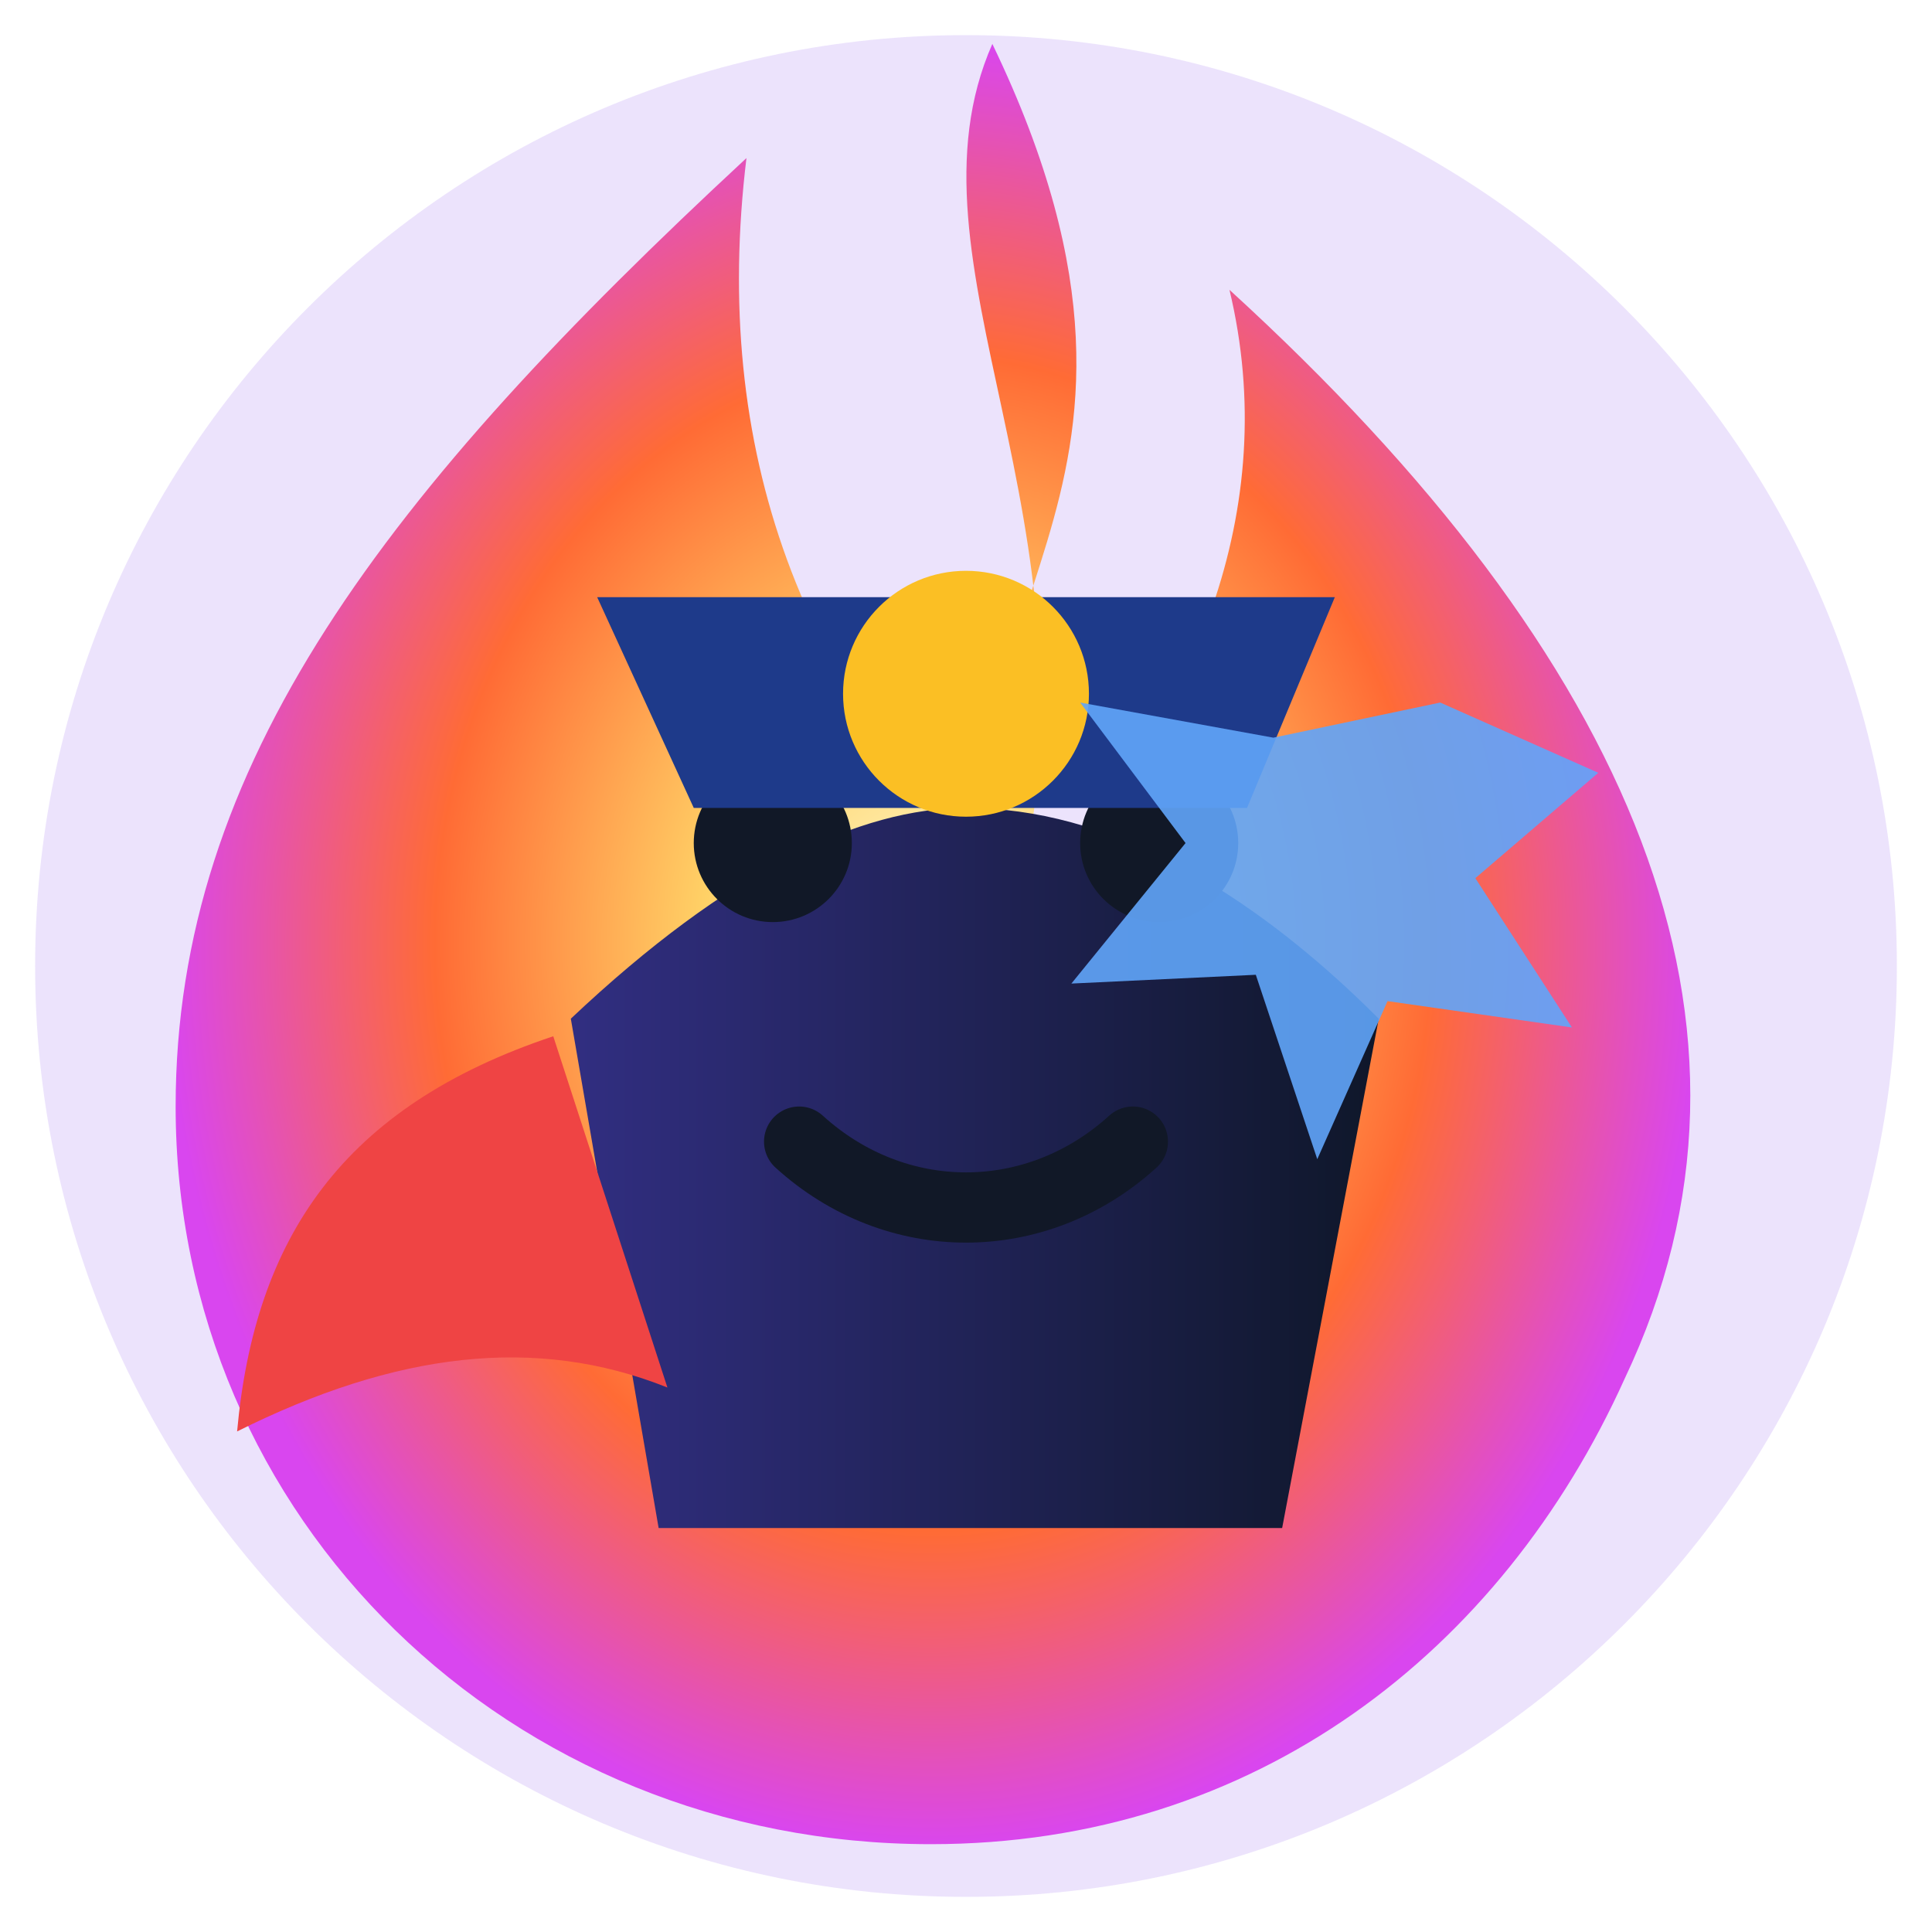
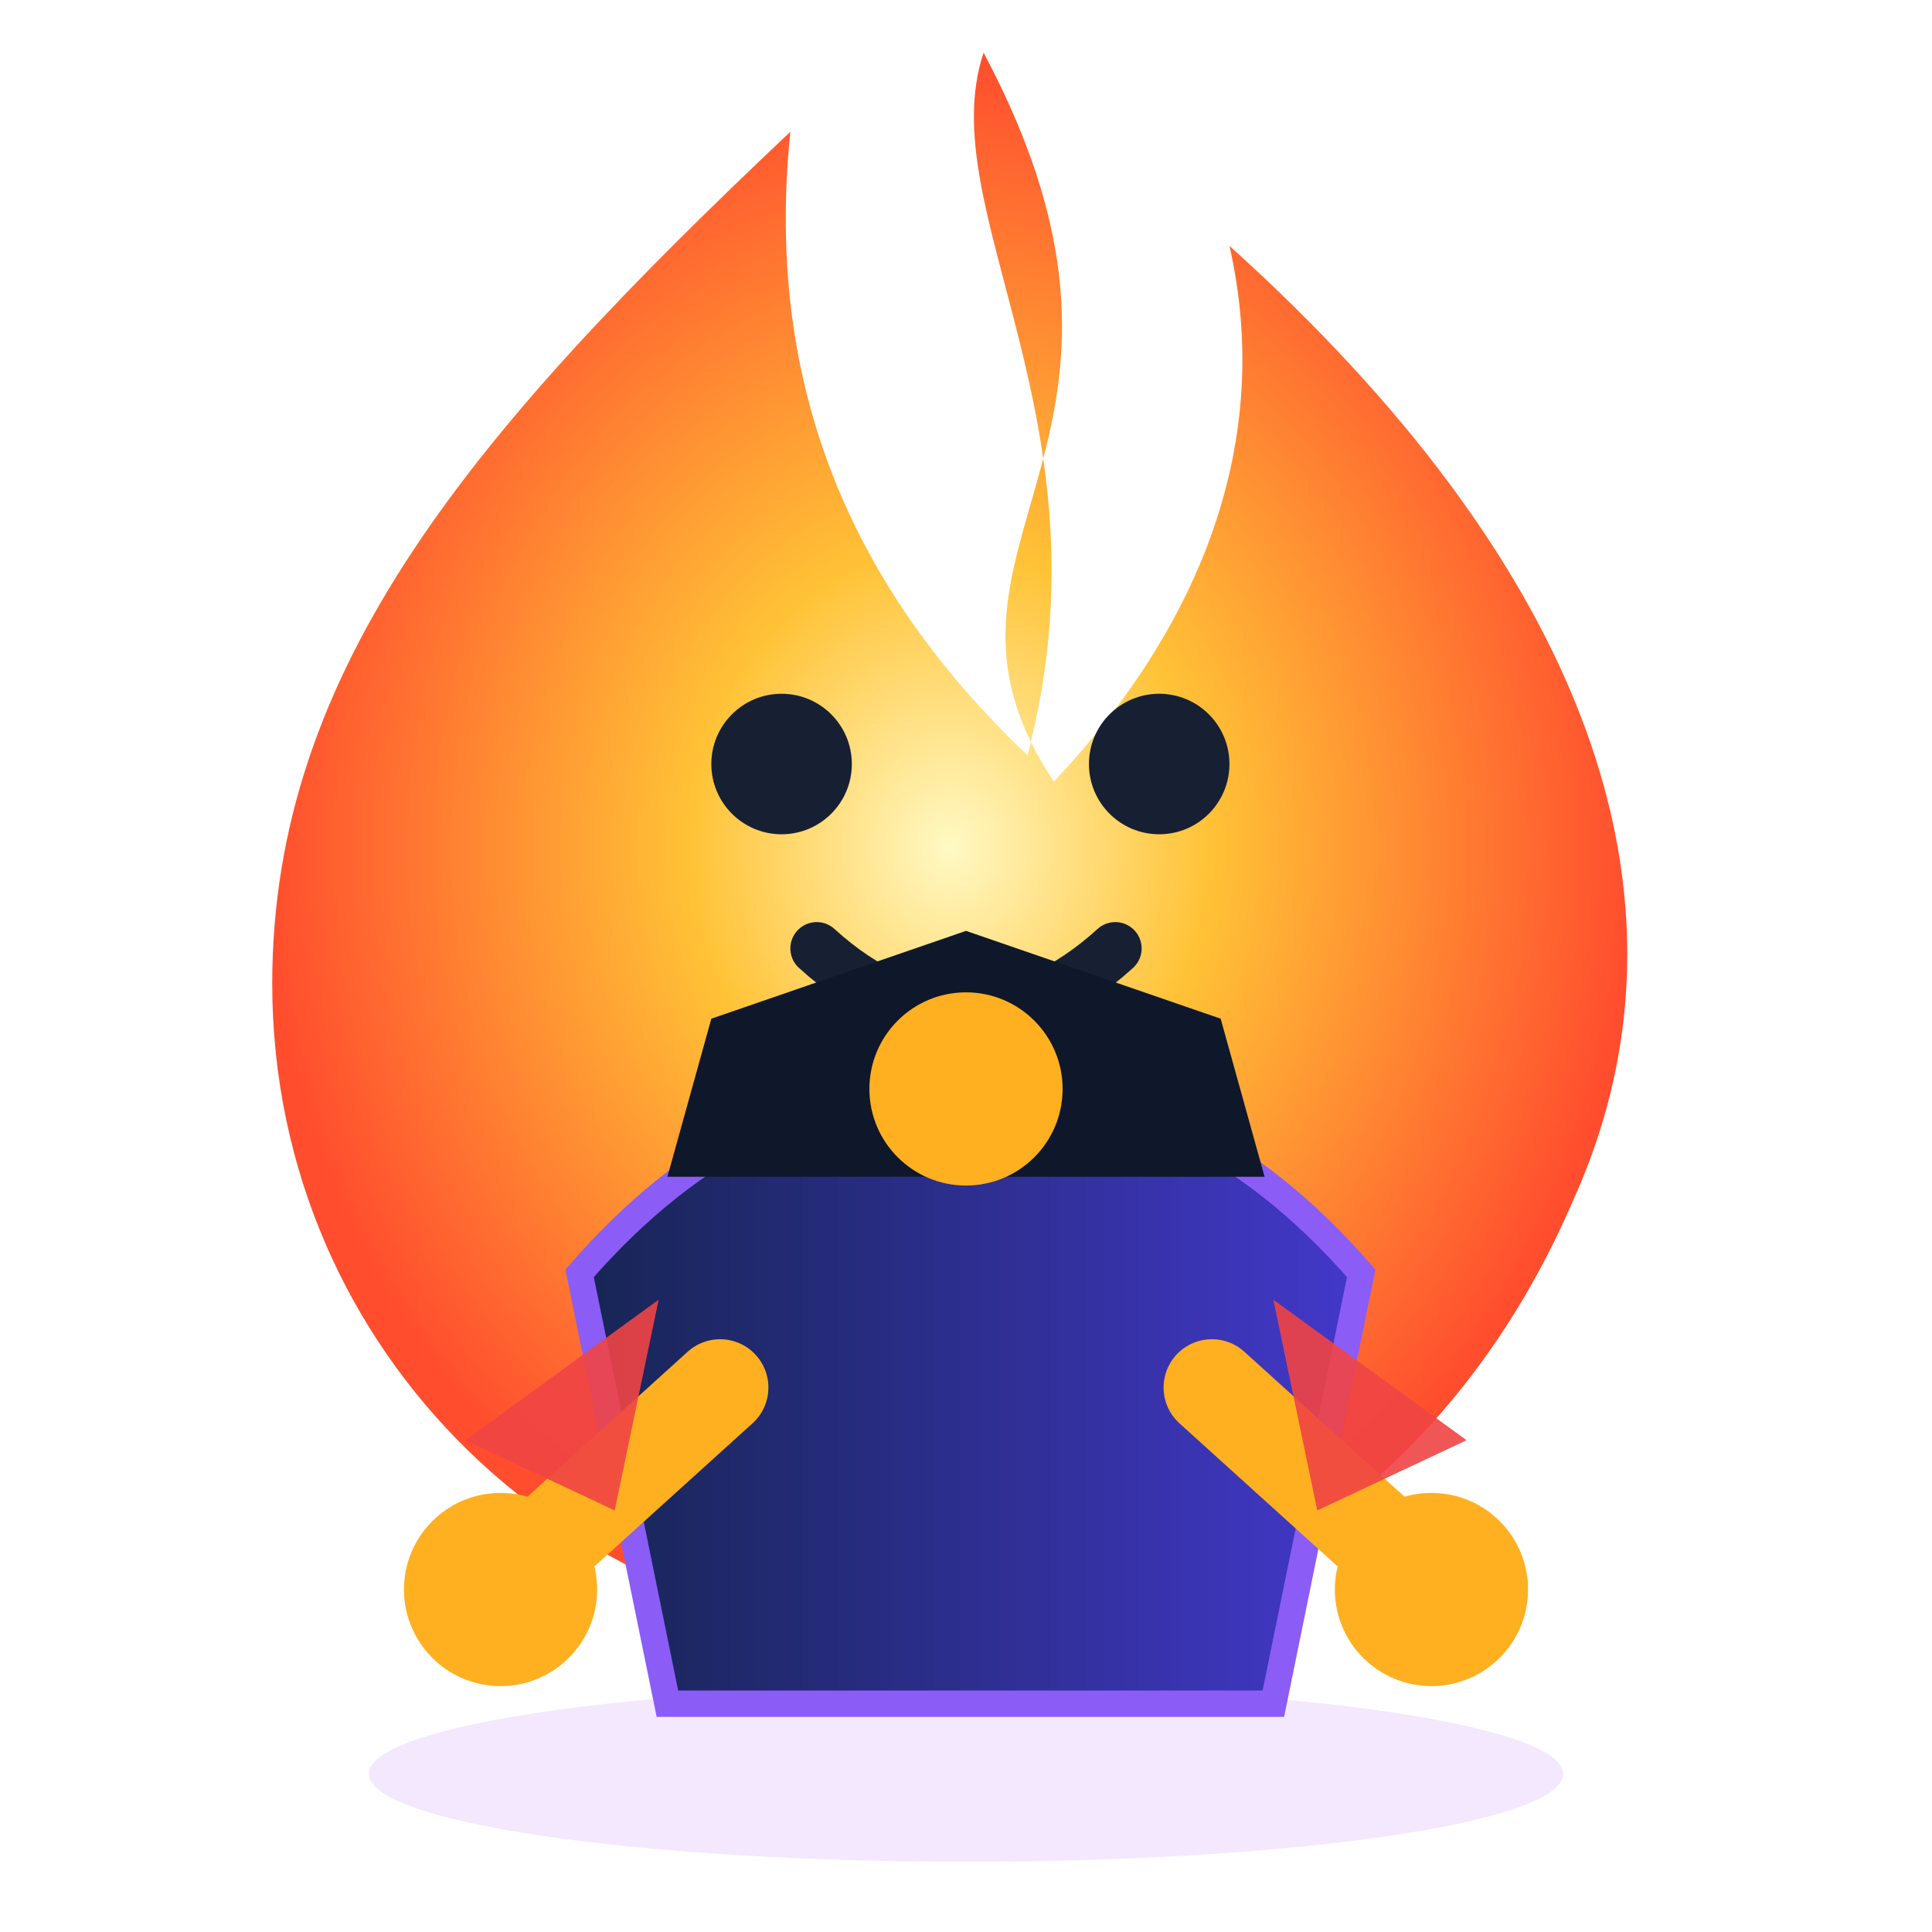
<svg xmlns="http://www.w3.org/2000/svg" viewBox="0 0 220 220">
  <defs>
-     <radialGradient id="g">
-       <stop stop-color="#fffbd1" />
-       <stop offset=".3" stop-color="#ffd166" />
-       <stop offset=".65" stop-color="#ff6b35" />
-       <stop offset="1" stop-color="#d946ef" />
+     <radialGradient id="f">
+       <stop stop-color="#fff9c4" />
+       <stop offset=".38" stop-color="#ffc236" />
+       <stop offset="1" stop-color="#ff4d2e" />
    </radialGradient>
    <linearGradient id="a" x1="0" x2="1">
-       <stop stop-color="#312e81" />
-       <stop offset="1" stop-color="#0f172a" />
+       <stop stop-color="#172554" />
+       <stop offset="1" stop-color="#4338ca" />
    </linearGradient>
  </defs>
-   <circle cx="110" cy="110" r="106" fill="#7c3aed24" />
-   <path fill="url(#g)" d="M113 5c26 54-11 65 5 96 18-19 28-43 22-68 46 42 64 84 45 124-14 31-42 53-79 53-48 0-86-37-86-84 0-39 24-70 65-108-4 33 6 61 31 84 10-43-14-72-3-97Z" />
-   <path fill="url(#a)" d="M65 116c18-17 33-24 45-24 16 0 32 9 47 24l-11 58H75Z" />
-   <path d="M63 118c-24 8-34 23-36 45 18-9 34-11 49-5Z" fill="#ef4444" />
-   <circle cx="88" cy="96" r="9" fill="#111827" />
-   <circle cx="132" cy="96" r="9" fill="#111827" />
-   <path d="M91 130c11 10 27 10 38 0" fill="none" stroke="#111827" stroke-width="8" stroke-linecap="round" />
-   <path d="M68 68h84l-10 24H79Z" fill="#1e3a8a" />
-   <circle cx="110" cy="79" r="14" fill="#fbbf24" />
-   <path d="M164 80l18 8-14 12 11 17-21-3-8 18-7-21-21 1 13-16-12-16 22 4Z" fill="#60a5fa" opacity=".9" />
+   <ellipse cx="110" cy="202" rx="68" ry="10" fill="#a855f722" />
+   <path fill="url(#f)" d="M112 6c24 45-10 56 8 83 17-18 25-39 20-61 40 36 55 74 39 109-13 30-39 50-71 50-43 0-77-33-77-75 0-36 23-63 59-97-3 29 7 52 27 71 10-38-11-62-5-80Z" />
+   <circle cx="89" cy="87" r="8" fill="#172033" />
+   <circle cx="132" cy="87" r="8" fill="#172033" />
+   <path d="M93 108c11 10 23 10 34 0" fill="none" stroke="#172033" stroke-width="6" stroke-linecap="round" />
+   <path d="M66 145c13-15 28-22 44-22 17 0 32 7 45 22l-10 49H76Z" fill="url(#a)" stroke="#8b5cf6" stroke-width="3" />
+   <path d="M76 134h68l-5-18-29-10-29 10Z" fill="#0f172a" />
+   <circle cx="110" cy="124" r="11" fill="#ffb020" />
+   <path d="M82 158l-21 19M138 158l21 19" stroke="#ffb020" stroke-width="11" stroke-linecap="round" />
+   <circle cx="57" cy="181" r="11" fill="#ffb020" />
+   <circle cx="163" cy="181" r="11" fill="#ffb020" />
+   <path d="M75 148l-22 16 17 8M145 148l22 16-17 8" fill="#ef4444" opacity=".9" />
</svg>
